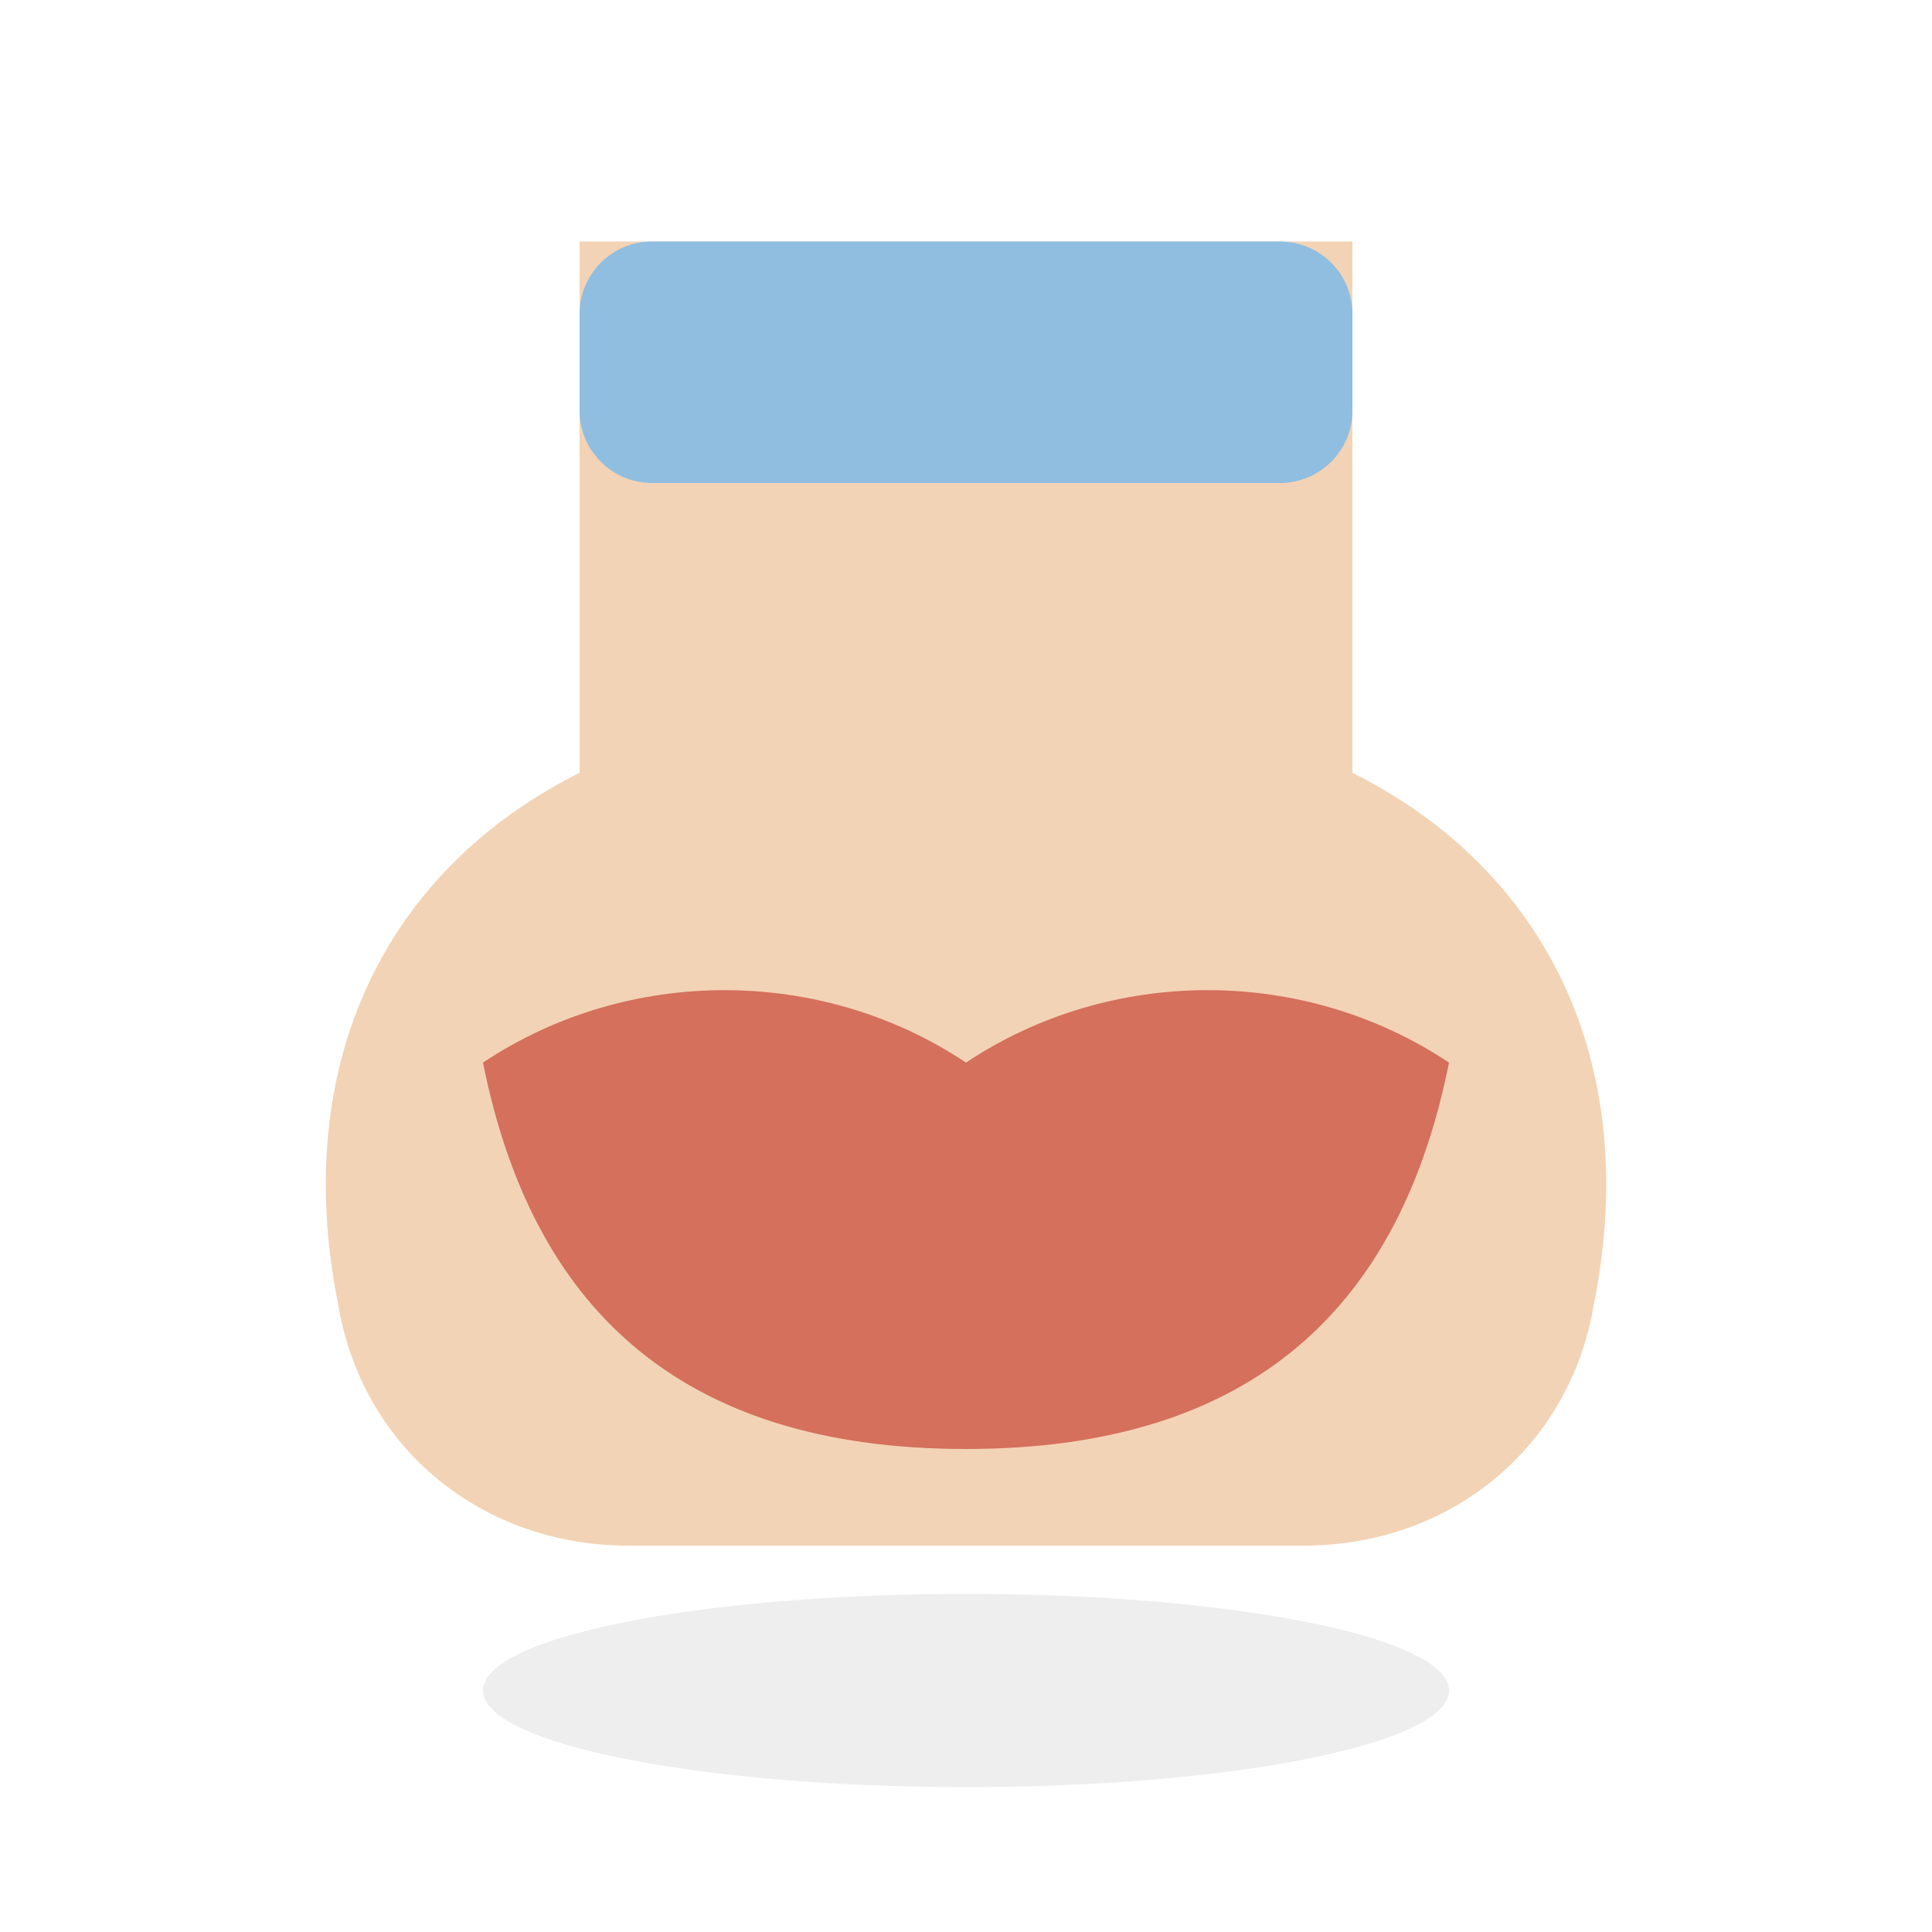
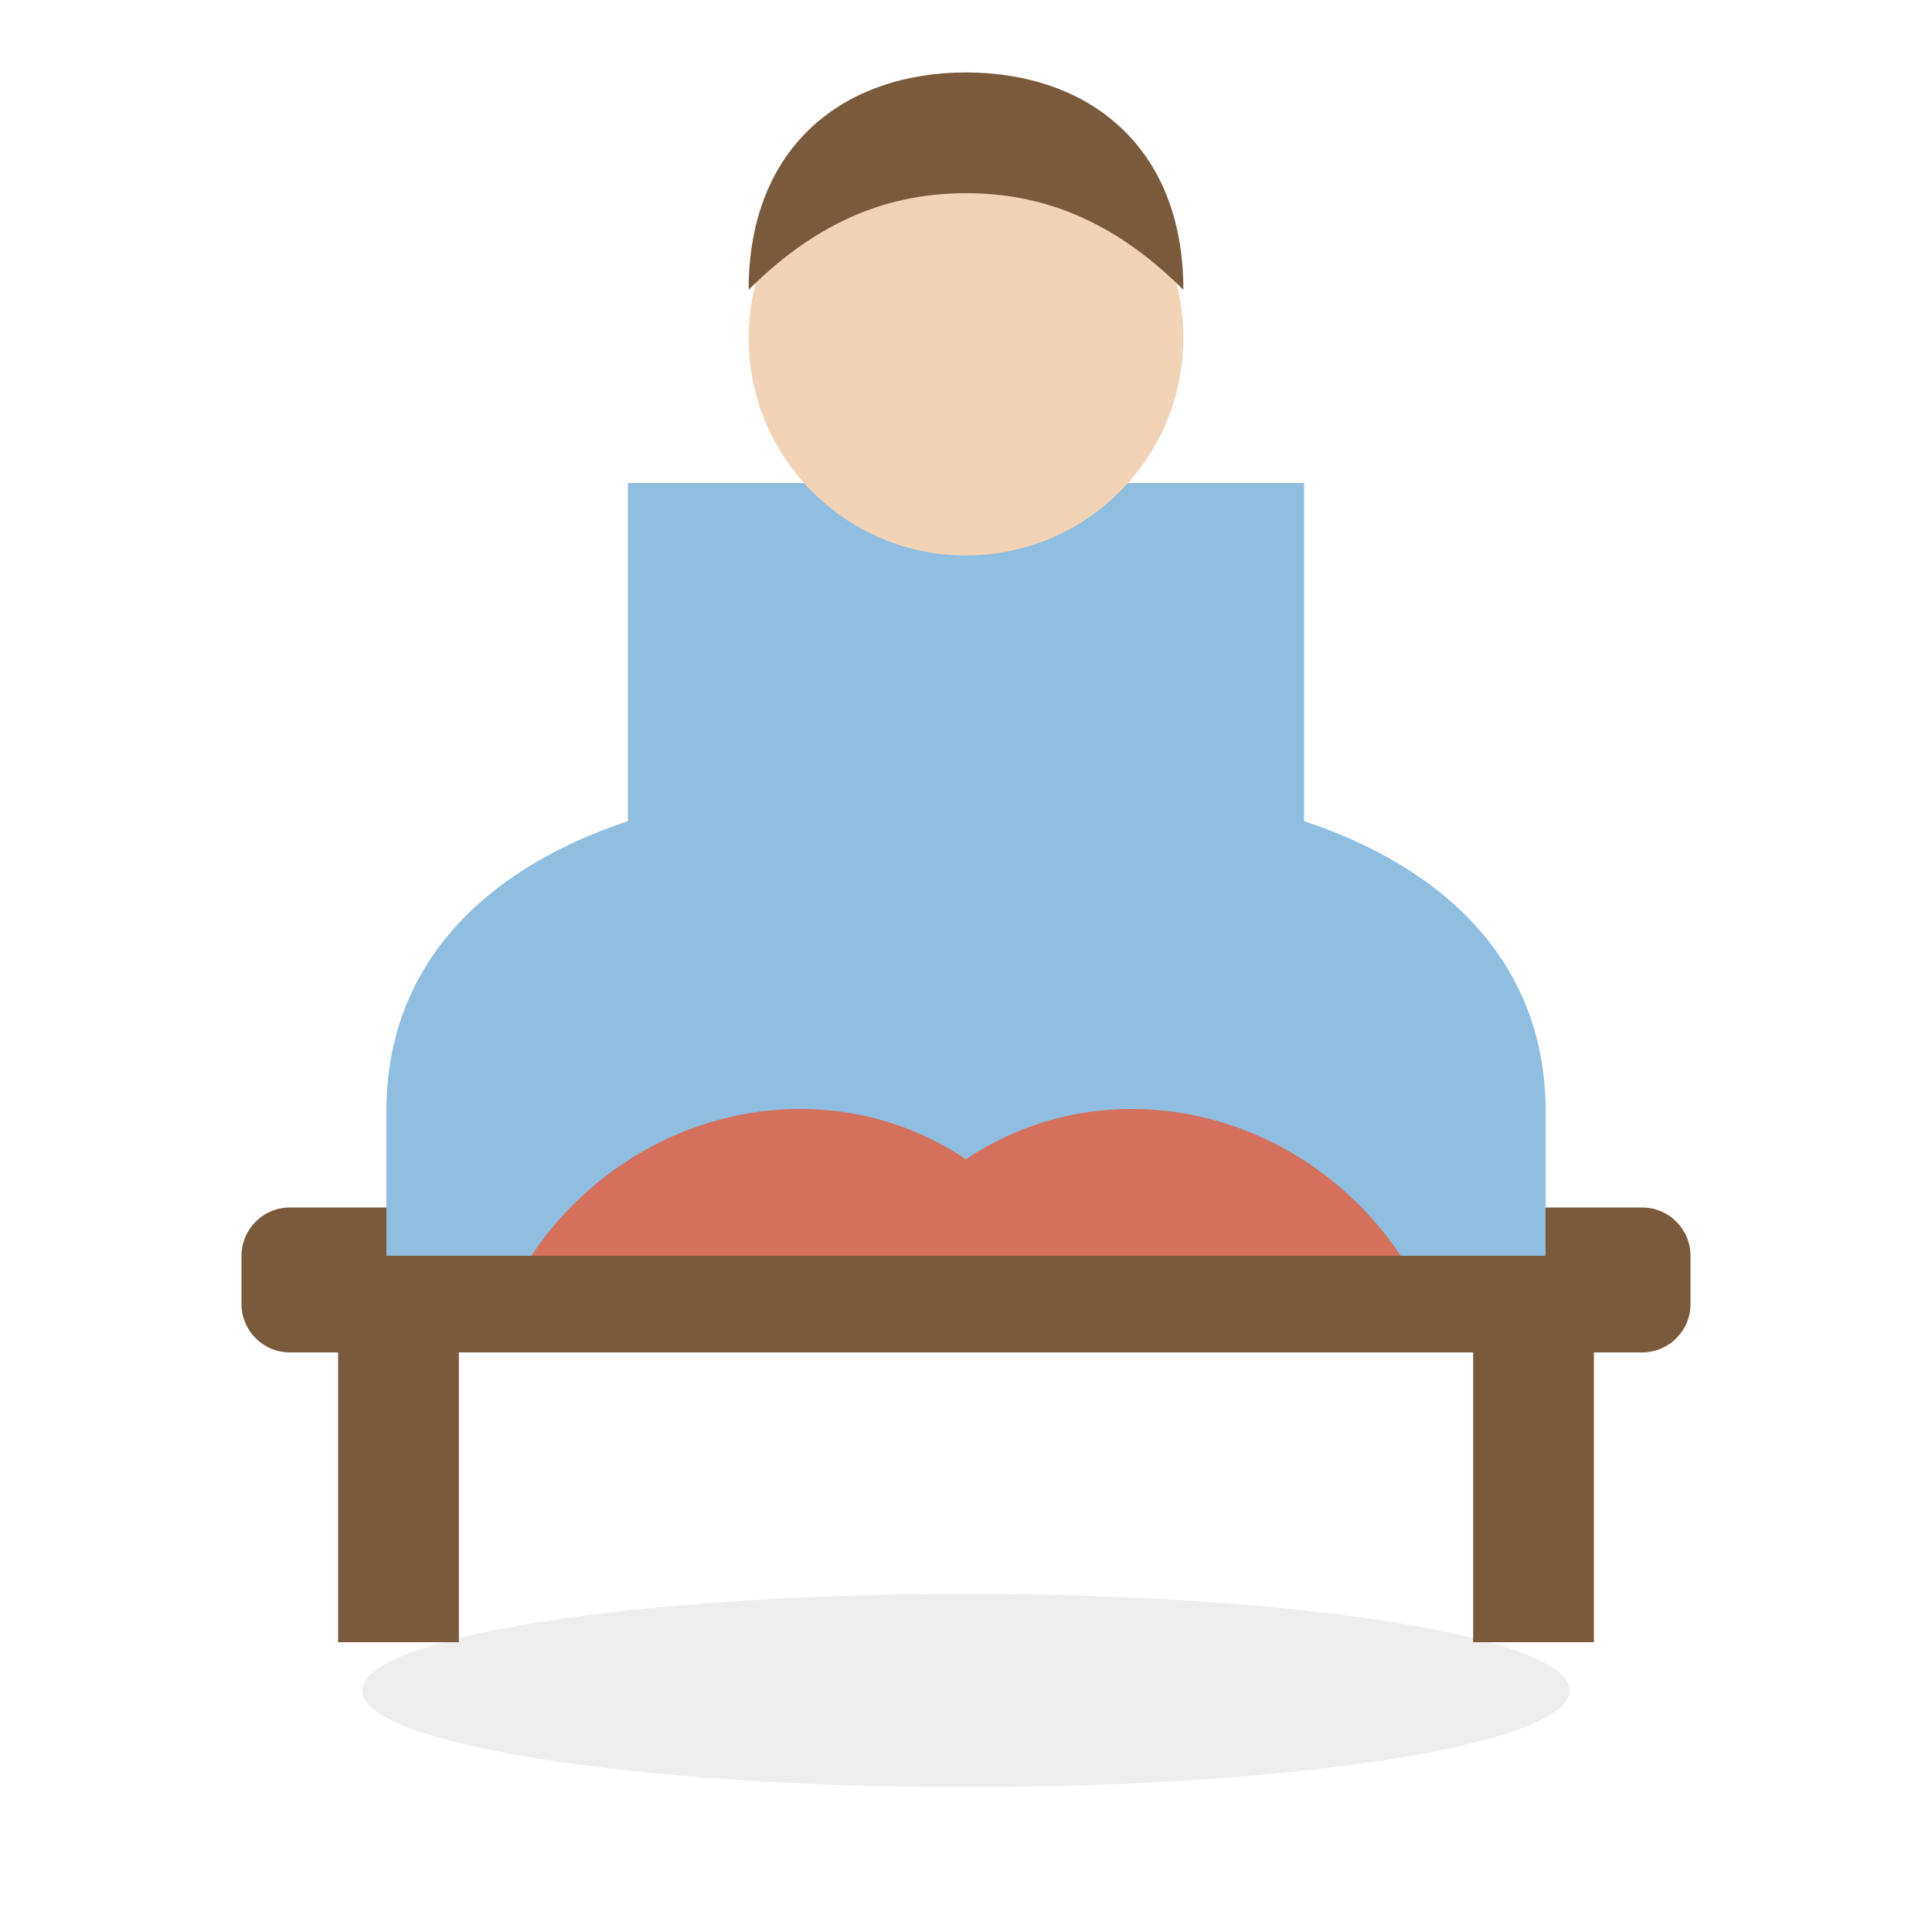
<svg xmlns="http://www.w3.org/2000/svg" viewBox="0 0 80 80" width="80" height="80" role="img" aria-label="엉덩이">
-   <ellipse cx="40" cy="70" rx="20" ry="4" fill="#000" opacity=".07" />
-   <path d="M24 10h32v22c8 4 12 12 10 22-1 6-6 10-12 10H26c-6 0-11-4-12-10-2-10 2-18 10-22z" fill="#F3D3B5" />
-   <path d="M20 44c6-4 14-4 20 0 6-4 14-4 20 0-2 10-8 16-20 16S22 54 20 44z" fill="#D4705C" />
-   <rect x="24" y="10" width="32" height="10" rx="3" fill="#8FBEE0" />
+   <ellipse cx="40" cy="70" rx="25" ry="4" fill="#000" opacity=".07" />
+   <rect x="10" y="50" width="60" height="6" rx="2" fill="#7A5A3A" />
+   <rect x="14" y="56" width="5" height="12" fill="#7A5A3A" />
+   <rect x="61" y="56" width="5" height="12" fill="#7A5A3A" />
+   <path d="M26 20h28v14c6 2 10 6 10 12v6H16v-6c0-6 4-10 10-12z" fill="#8FBEE0" />
+   <circle cx="40" cy="14" r="9" fill="#F3D3B5" />
+   <path d="M31 12c0-6 4-9 9-9s9 3 9 9c-3-3-6-4-9-4s-6 1-9 4z" fill="#7A5A3A" />
+   <path d="M22 52c4-6 12-8 18-4 6-4 14-2 18 4z" fill="#D4705C" />
</svg>
